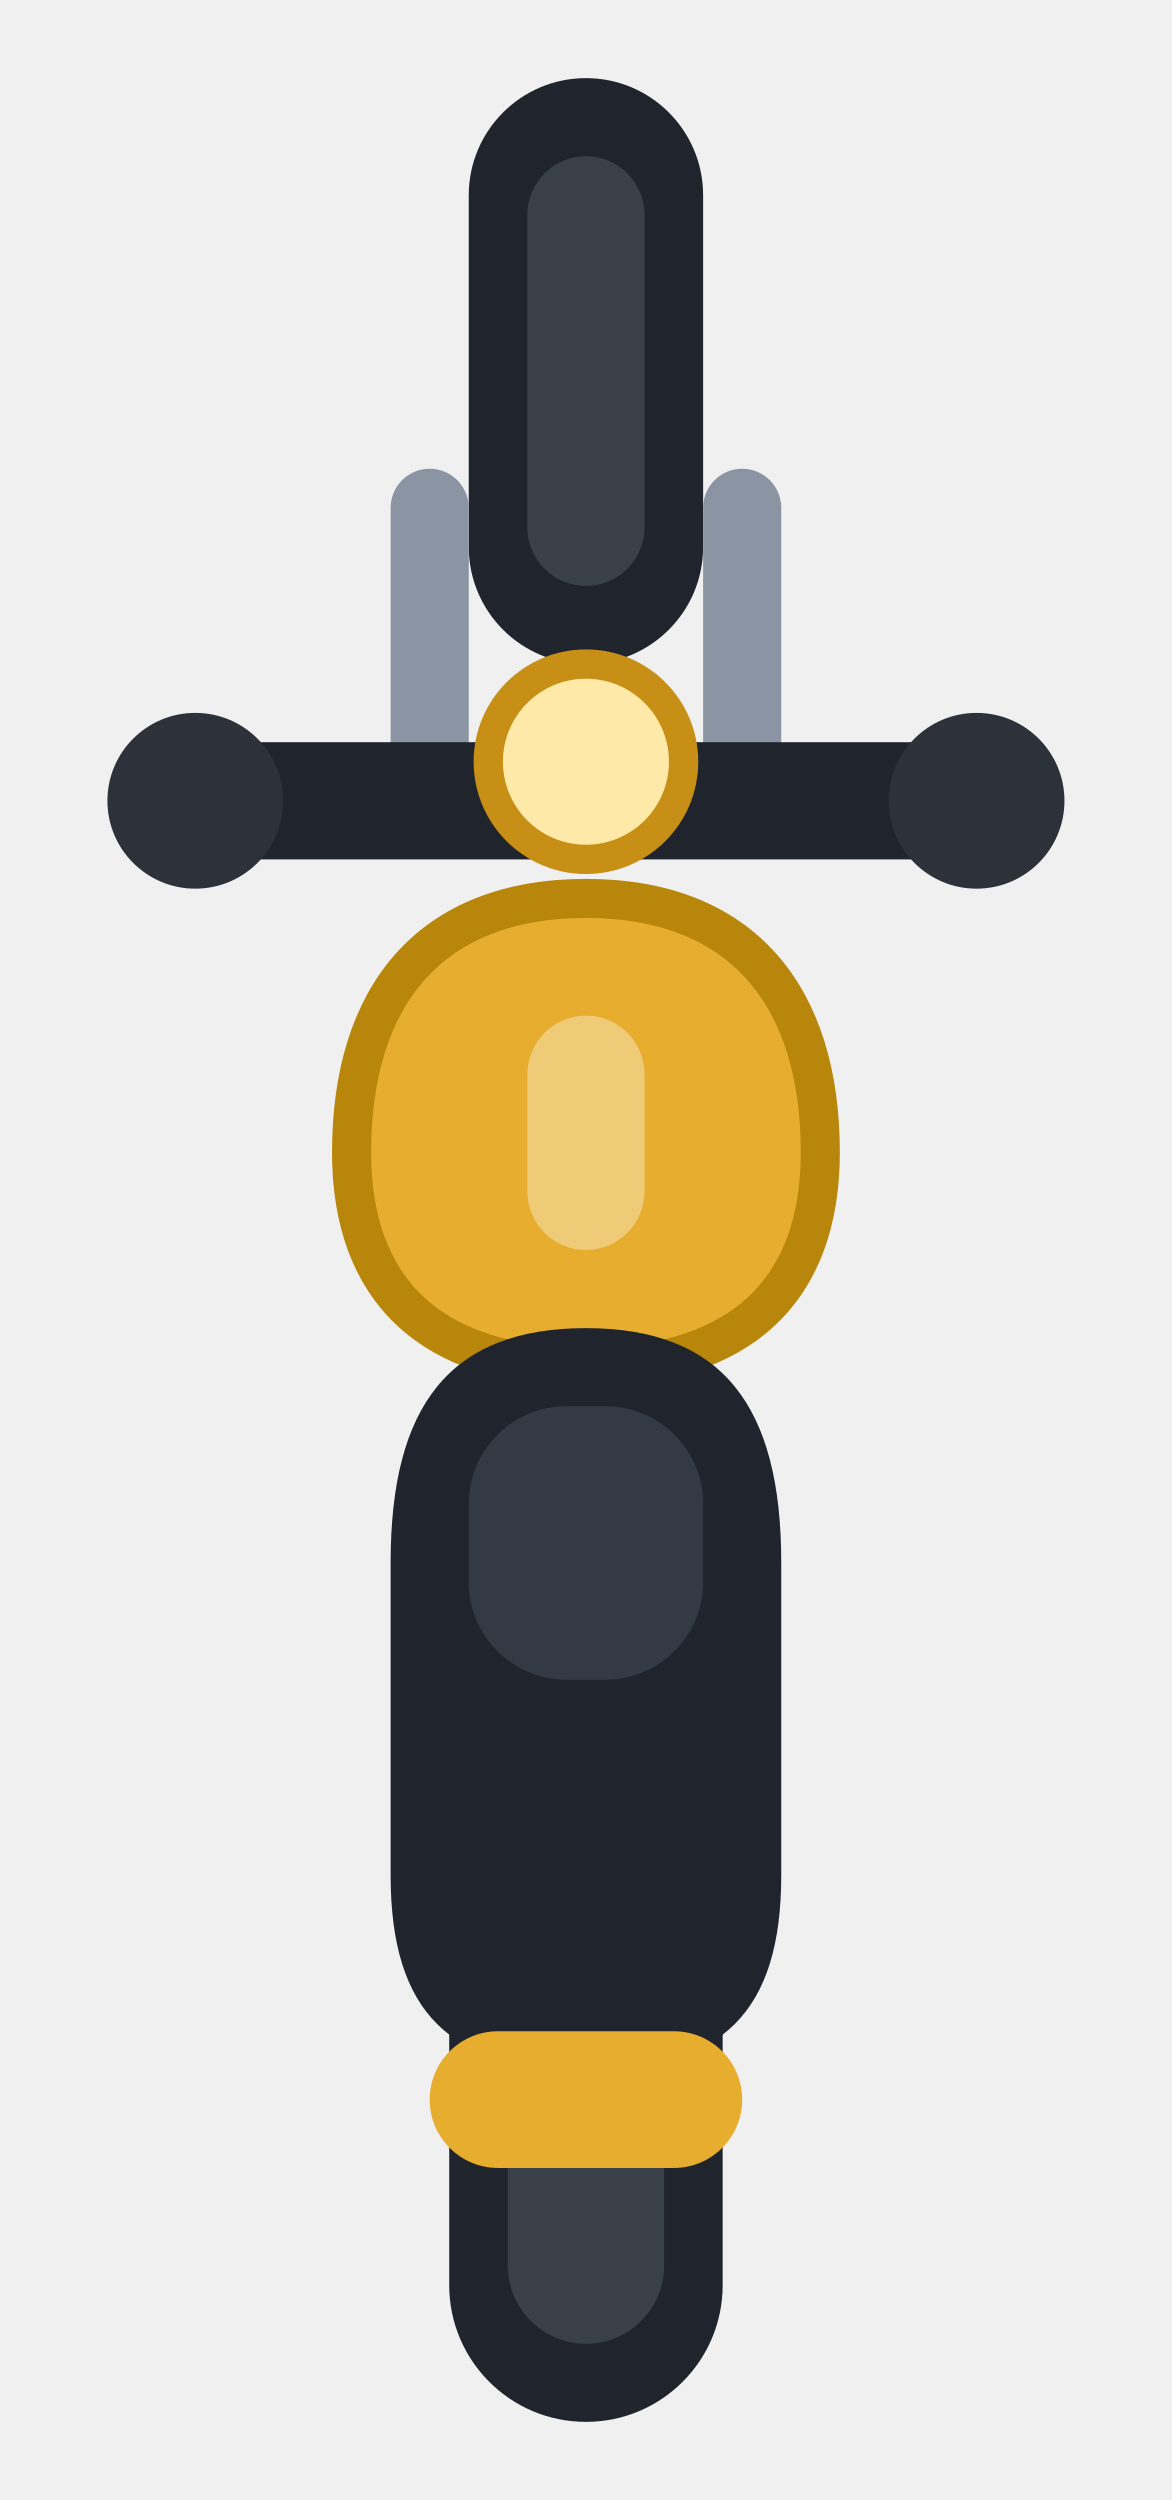
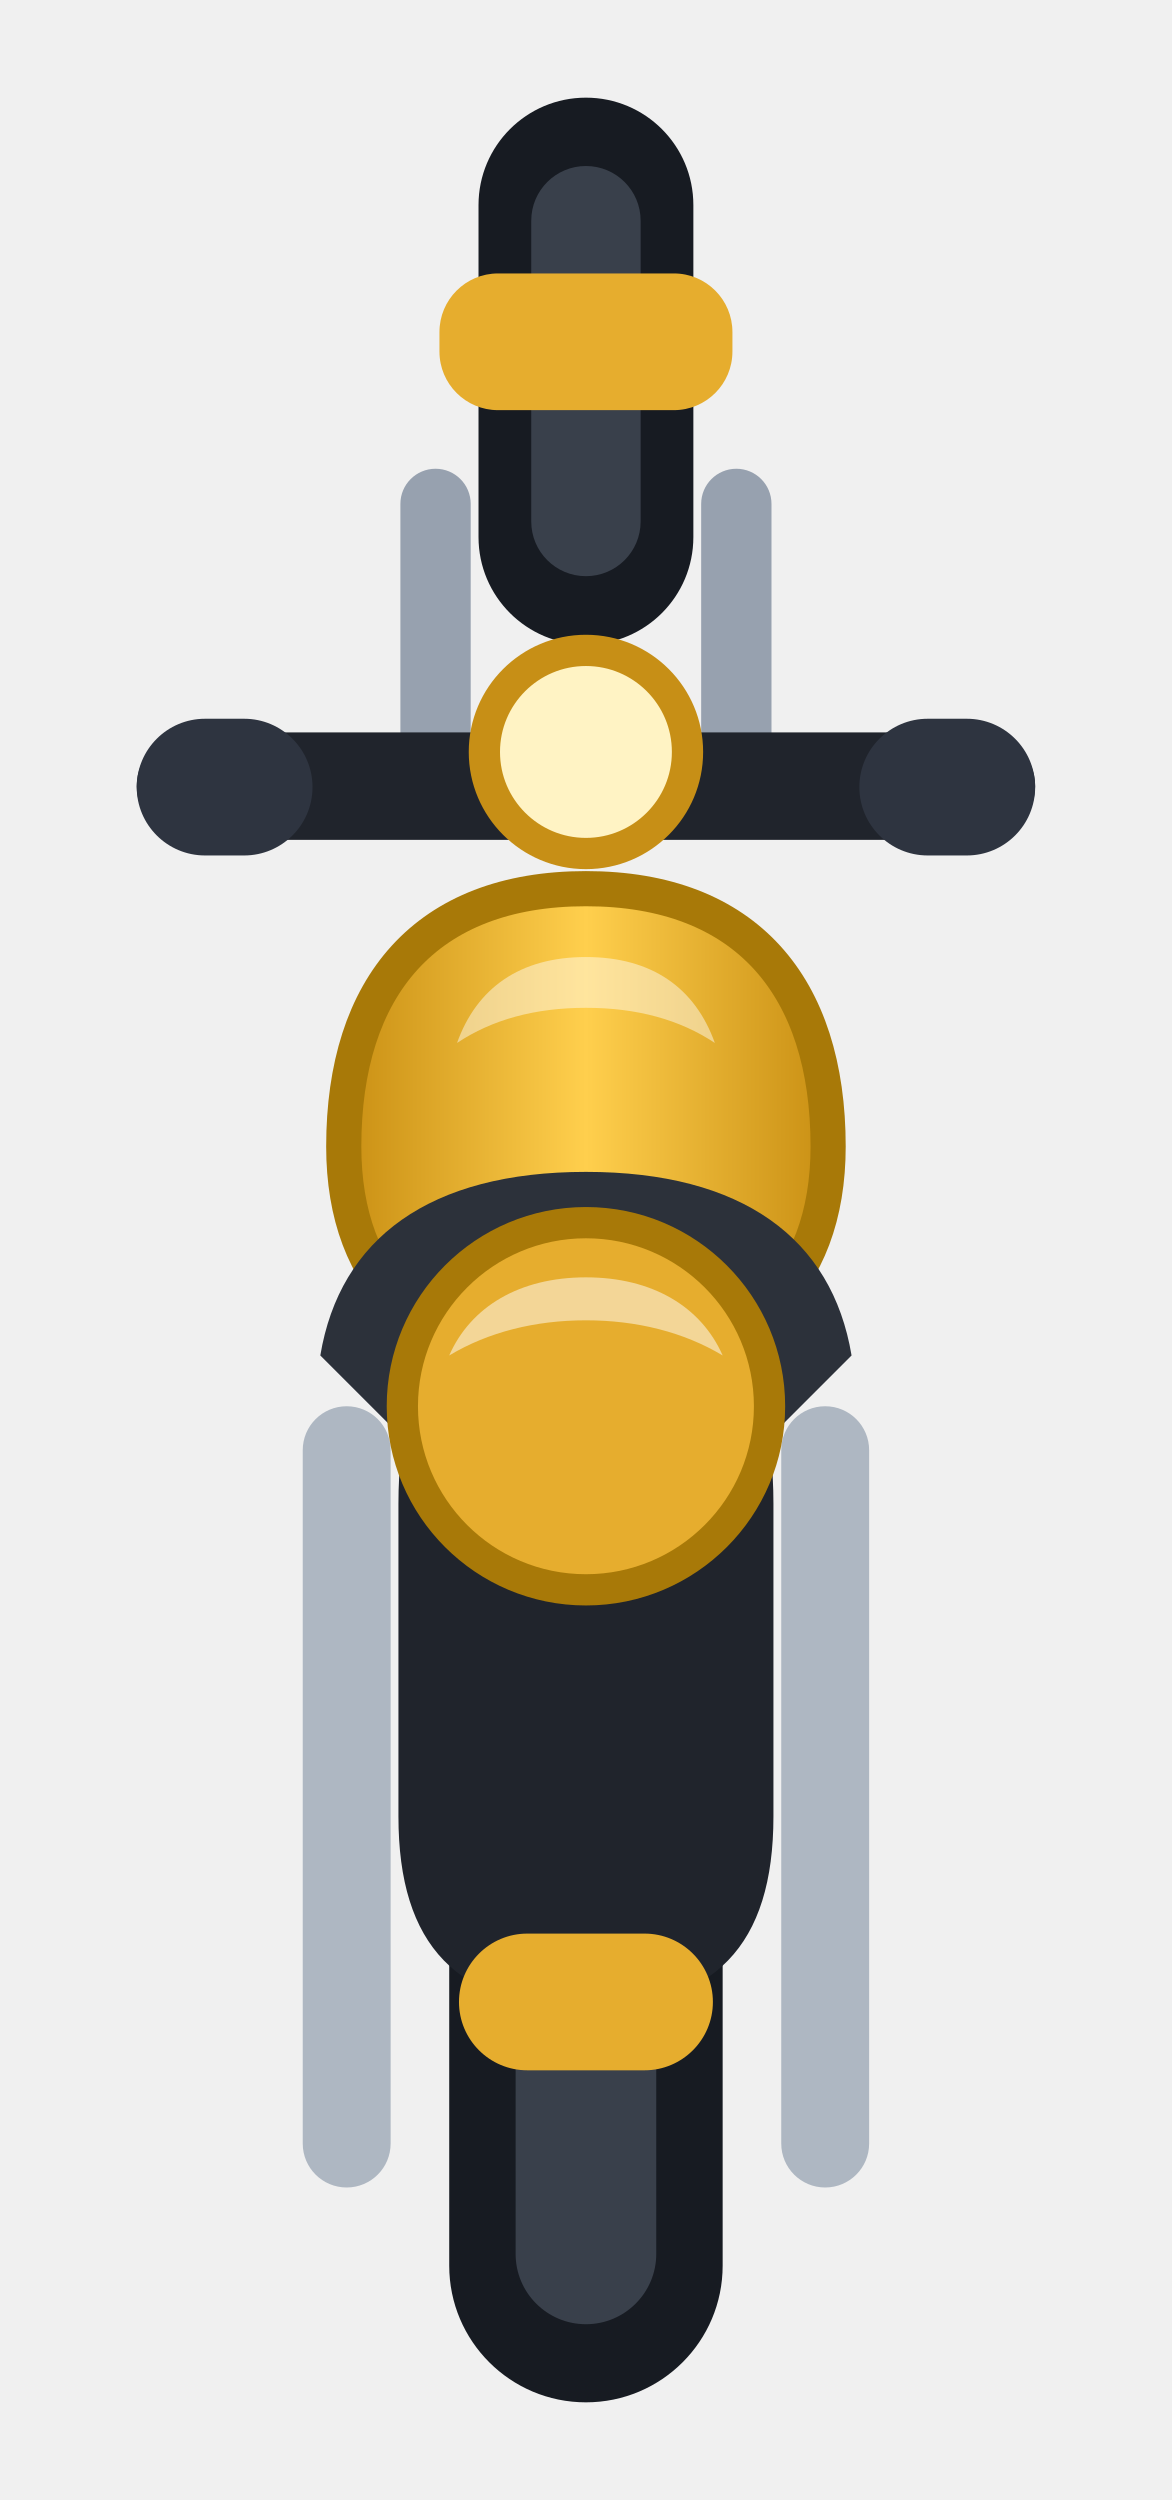
<svg xmlns="http://www.w3.org/2000/svg" viewBox="0 0 60 128">
-   <rect x="24" y="4" width="12" height="30" rx="6" fill="#20242c" />
-   <rect x="27" y="8" width="6" height="22" rx="3" fill="#3a4048" />
-   <rect x="20" y="24" width="4" height="18" rx="2" fill="#8a94a2" />
-   <rect x="36" y="24" width="4" height="18" rx="2" fill="#8a94a2" />
-   <rect x="8" y="38" width="44" height="6" rx="3" fill="#20242c" />
-   <circle cx="10" cy="41" r="4.5" fill="#2c313a" />
-   <circle cx="50" cy="41" r="4.5" fill="#2c313a" />
-   <circle cx="30" cy="39" r="5" fill="#ffe9a8" stroke="#c78f16" stroke-width="1.5" />
-   <path d="M30 46c-8 0-12 5-12 13 0 7 4 11 12 11s12-4 12-11c0-8-4-13-12-13Z" fill="#e6ad2e" stroke="#b8860b" stroke-width="2" />
-   <rect x="27" y="52" width="6" height="12" rx="3" fill="#fff" opacity="0.35" />
-   <rect x="23" y="94" width="14" height="30" rx="7" fill="#20242c" />
-   <rect x="26" y="98" width="8" height="22" rx="4" fill="#3a4048" />
-   <path d="M30 68c-7 0-10 4-10 12v16c0 7 3 10 10 10s10-3 10-10V80c0-8-3-12-10-12Z" fill="#20242c" />
-   <rect x="24" y="72" width="12" height="14" rx="5" fill="#343a44" />
-   <rect x="22" y="104" width="16" height="7" rx="3.5" fill="#e6ad2e" />
+   <defs>
+     <linearGradient id="moto-tank" x1="0" y1="0" x2="1" y2="0">
+       <stop offset="0" stop-color="#c98f13" />
+       <stop offset="0.5" stop-color="#ffcf4d" />
+       <stop offset="1" stop-color="#c98f13" />
+     </linearGradient>
+   </defs>
+   <rect x="24.5" y="5" width="11" height="28" rx="5.5" fill="#171b22" />
+   <rect x="27.2" y="8.5" width="5.6" height="21" rx="2.8" fill="#39404b" />
+   <rect x="22.5" y="14" width="15" height="7" rx="3" fill="#e6ad2e" />
+   <rect x="20.5" y="24" width="3.6" height="17" rx="1.8" fill="#97a1af" />
+   <rect x="35.9" y="24" width="3.6" height="17" rx="1.8" fill="#97a1af" />
+   <rect x="7" y="37.5" width="46" height="5.5" rx="2.75" fill="#20242c" />
+   <rect x="7" y="36.8" width="9" height="7" rx="3.5" fill="#2e3440" />
+   <rect x="44" y="36.8" width="9" height="7" rx="3.5" fill="#2e3440" />
+   <circle cx="30" cy="38.5" r="5.2" fill="#fff3c4" stroke="#c78f16" stroke-width="1.6" />
+   <path d="M30 45.5c-8.2 0-12.4 5-12.4 13.2 0 7 4.2 11.3 12.4 11.3s12.4-4.3 12.4-11.3c0-8.2-4.2-13.2-12.4-13.2Z" fill="url(#moto-tank)" stroke="#a87908" stroke-width="1.8" />
+   <path d="M30 49c-3.4 0-5.6 1.6-6.6 4.4 1.8-1.2 4-1.8 6.6-1.8s4.8.6 6.6 1.8C35.6 50.6 33.4 49 30 49Z" fill="#fff" opacity="0.45" />
+   <rect x="15.5" y="72" width="4.5" height="40" rx="2.25" fill="#aeb7c2" />
+   <rect x="40" y="72" width="4.5" height="40" rx="2.25" fill="#aeb7c2" />
+   <rect x="23" y="92" width="14" height="31" rx="7" fill="#171b22" />
+   <rect x="26.4" y="96" width="7.2" height="23" rx="3.6" fill="#39404b" />
+   <path d="M30 66c-6.6 0-9.6 3.6-9.6 11v16c0 6.6 3 9.8 9.6 9.8s9.6-3.2 9.6-9.8V77c0-7.4-3-11-9.6-11Z" fill="#20242c" />
+   <rect x="23.5" y="99" width="13" height="7" rx="3.5" fill="#e6ad2e" />
+   <path d="M30 60c-8 0-12.6 3.4-13.6 9.4L20 73c1.6-3.4 5-5.2 10-5.2s8.4 1.8 10 5.2l3.6-3.6C42.6 63.4 38 60 30 60Z" fill="#2c313a" />
+   <circle cx="30" cy="72" r="9.4" fill="#e6ad2e" stroke="#a87908" stroke-width="1.6" />
+   <path d="M30 65.4c-3.4 0-5.9 1.5-7 4 2-1.2 4.4-1.8 7-1.8s5 .6 7 1.8c-1.1-2.5-3.6-4-7-4Z" fill="#fff" opacity="0.5" />
</svg>
